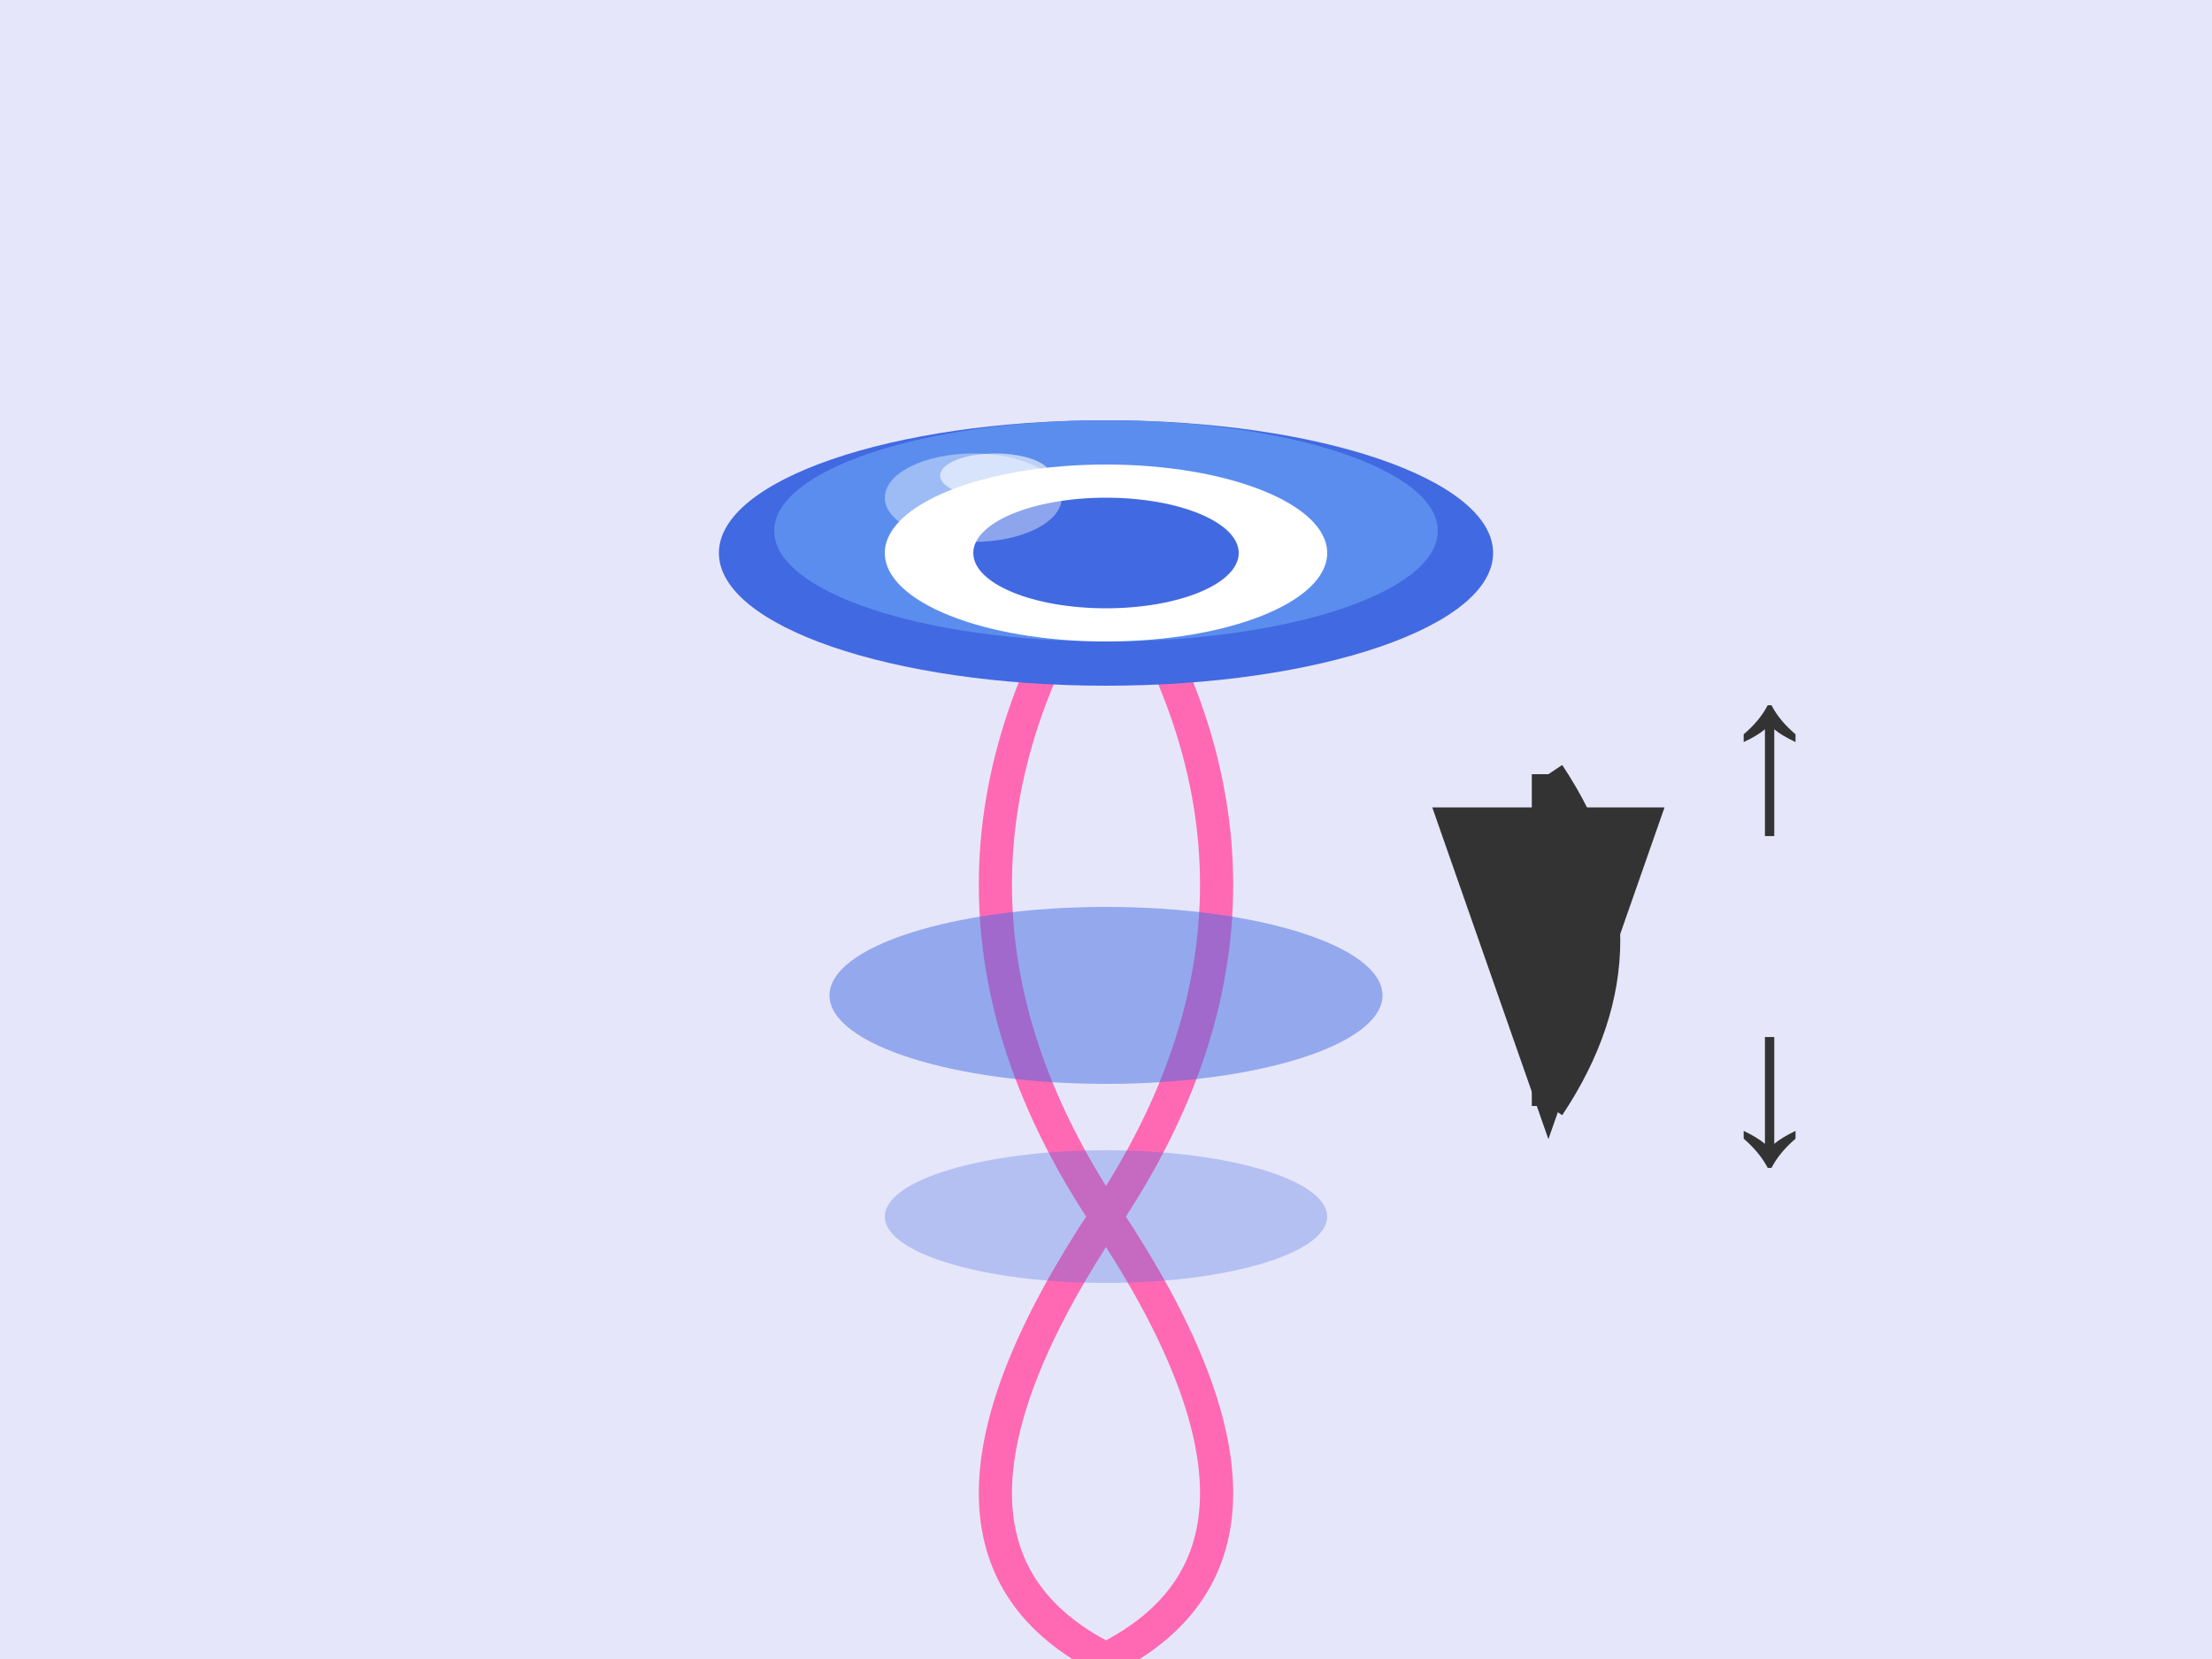
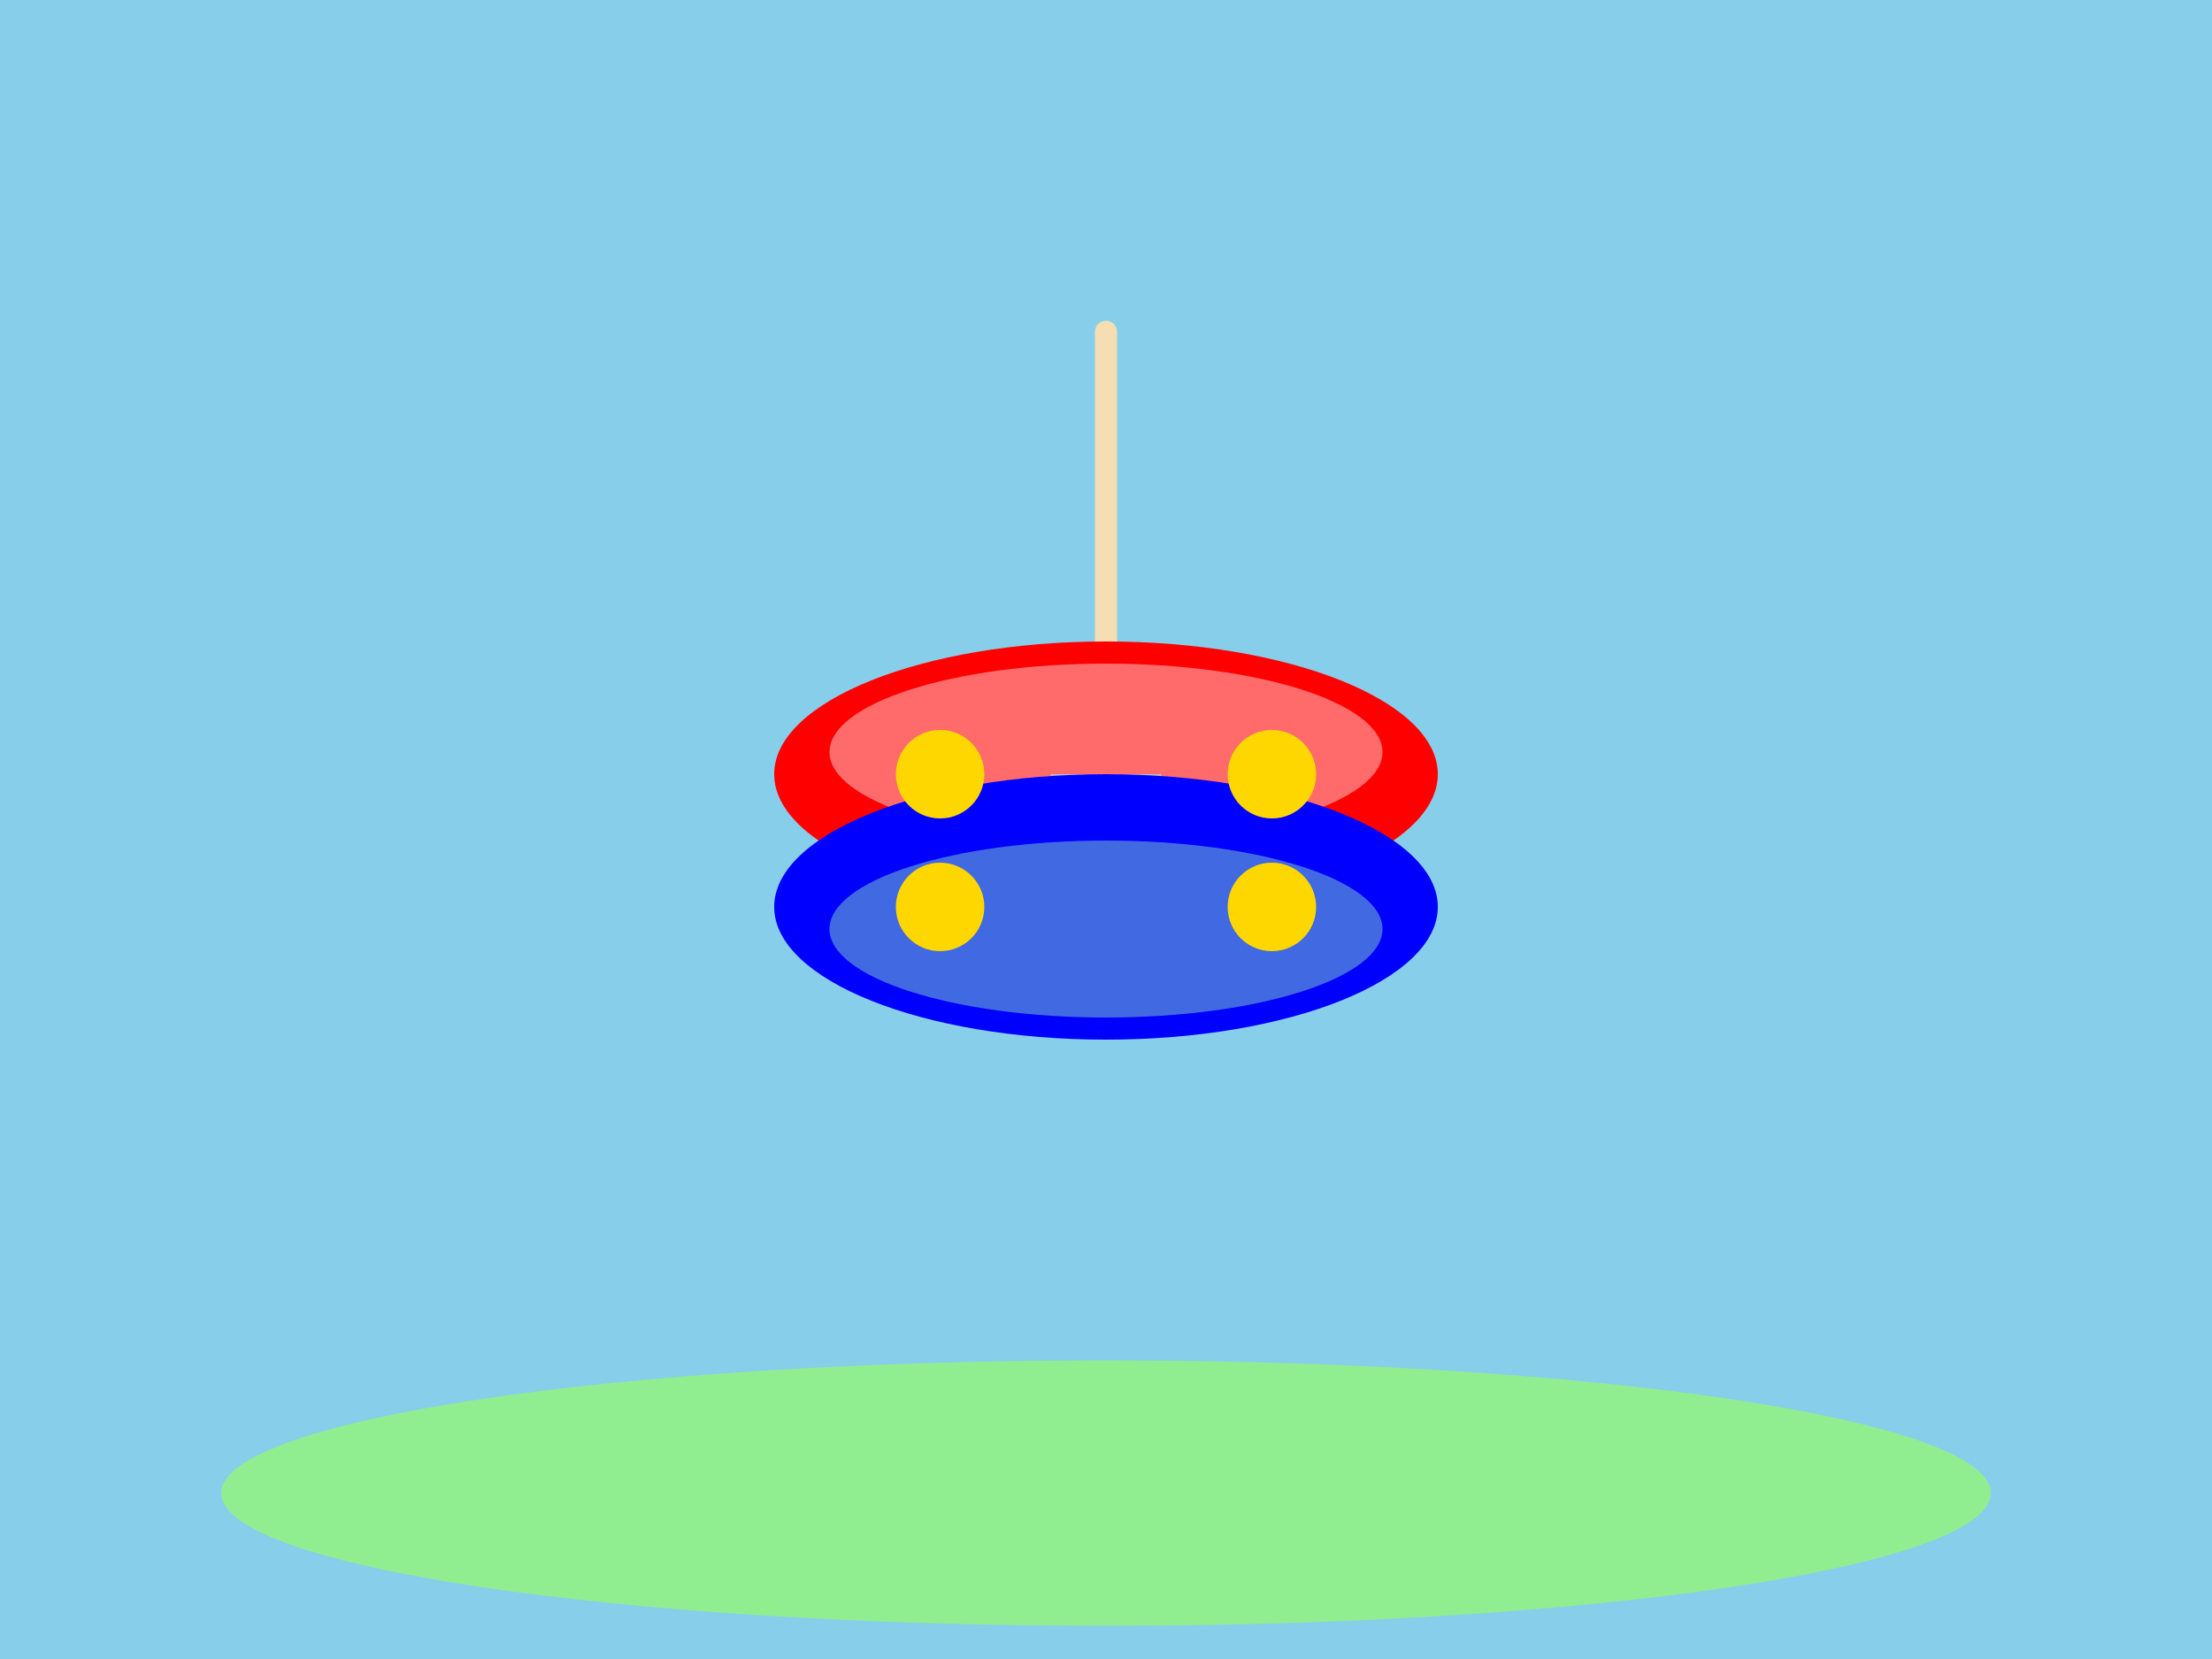
<svg xmlns="http://www.w3.org/2000/svg" viewBox="0 0 200 150">
-   <rect width="200" height="150" fill="#E6E6FA" />
-   <path d="M100,50 Q80,80 100,110 Q120,140 100,150" stroke="#FF69B4" stroke-width="3" fill="none" />
-   <path d="M100,50 Q120,80 100,110 Q80,140 100,150" stroke="#FF69B4" stroke-width="3" fill="none" />
-   <ellipse cx="100" cy="50" rx="35" ry="12" fill="#4169E1" />
-   <ellipse cx="100" cy="48" rx="30" ry="10" fill="#5B8DEE" />
-   <ellipse cx="100" cy="50" rx="20" ry="8" fill="white" />
-   <ellipse cx="100" cy="50" rx="12" ry="5" fill="#4169E1" />
-   <ellipse cx="88" cy="45" rx="8" ry="4" fill="white" opacity="0.4" />
-   <ellipse cx="90" cy="43" rx="5" ry="2" fill="white" opacity="0.6" />
-   <ellipse cx="100" cy="90" rx="25" ry="8" fill="#4169E1" opacity="0.5" />
-   <ellipse cx="100" cy="110" rx="20" ry="6" fill="#4169E1" opacity="0.3" />
-   <path d="M140,70 L140,100" stroke="#333" stroke-width="3" fill="none" marker-end="url(#arrowhead)" />
-   <path d="M140,70 Q150,85 140,100" stroke="#333" stroke-width="3" fill="none" />
-   <text x="155" y="75" font-size="20" fill="#333">↑</text>
-   <text x="155" y="105" font-size="20" fill="#333">↓</text>
-   <defs>
-     <marker id="arrowhead" markerWidth="10" markerHeight="7" refX="9" refY="3.5" orient="auto">
-       <polygon points="0 0, 10 3.5, 0 7" fill="#333" />
-     </marker>
-   </defs>
+   <rect width="200" height="150" fill="#87CEEB" />
+   <ellipse cx="100" cy="135" rx="80" ry="12" fill="#90EE90" />
+   <line x1="100" y1="30" x2="100" y2="60" stroke="#F5DEB3" stroke-width="2" stroke-linecap="round" />
+   <ellipse cx="100" cy="70" rx="30" ry="12" fill="#FF0000" />
+   <ellipse cx="100" cy="68" rx="25" ry="8" fill="#FF6B6B" />
+   <rect x="95" y="70" width="10" height="8" fill="#C0C0C0" />
+   <ellipse cx="100" cy="82" rx="30" ry="12" fill="#0000FF" />
+   <ellipse cx="100" cy="84" rx="25" ry="8" fill="#4169E1" />
+   <circle cx="85" cy="70" r="4" fill="#FFD700" />
+   <circle cx="115" cy="70" r="4" fill="#FFD700" />
+   <circle cx="85" cy="82" r="4" fill="#FFD700" />
+   <circle cx="115" cy="82" r="4" fill="#FFD700" />
</svg>
